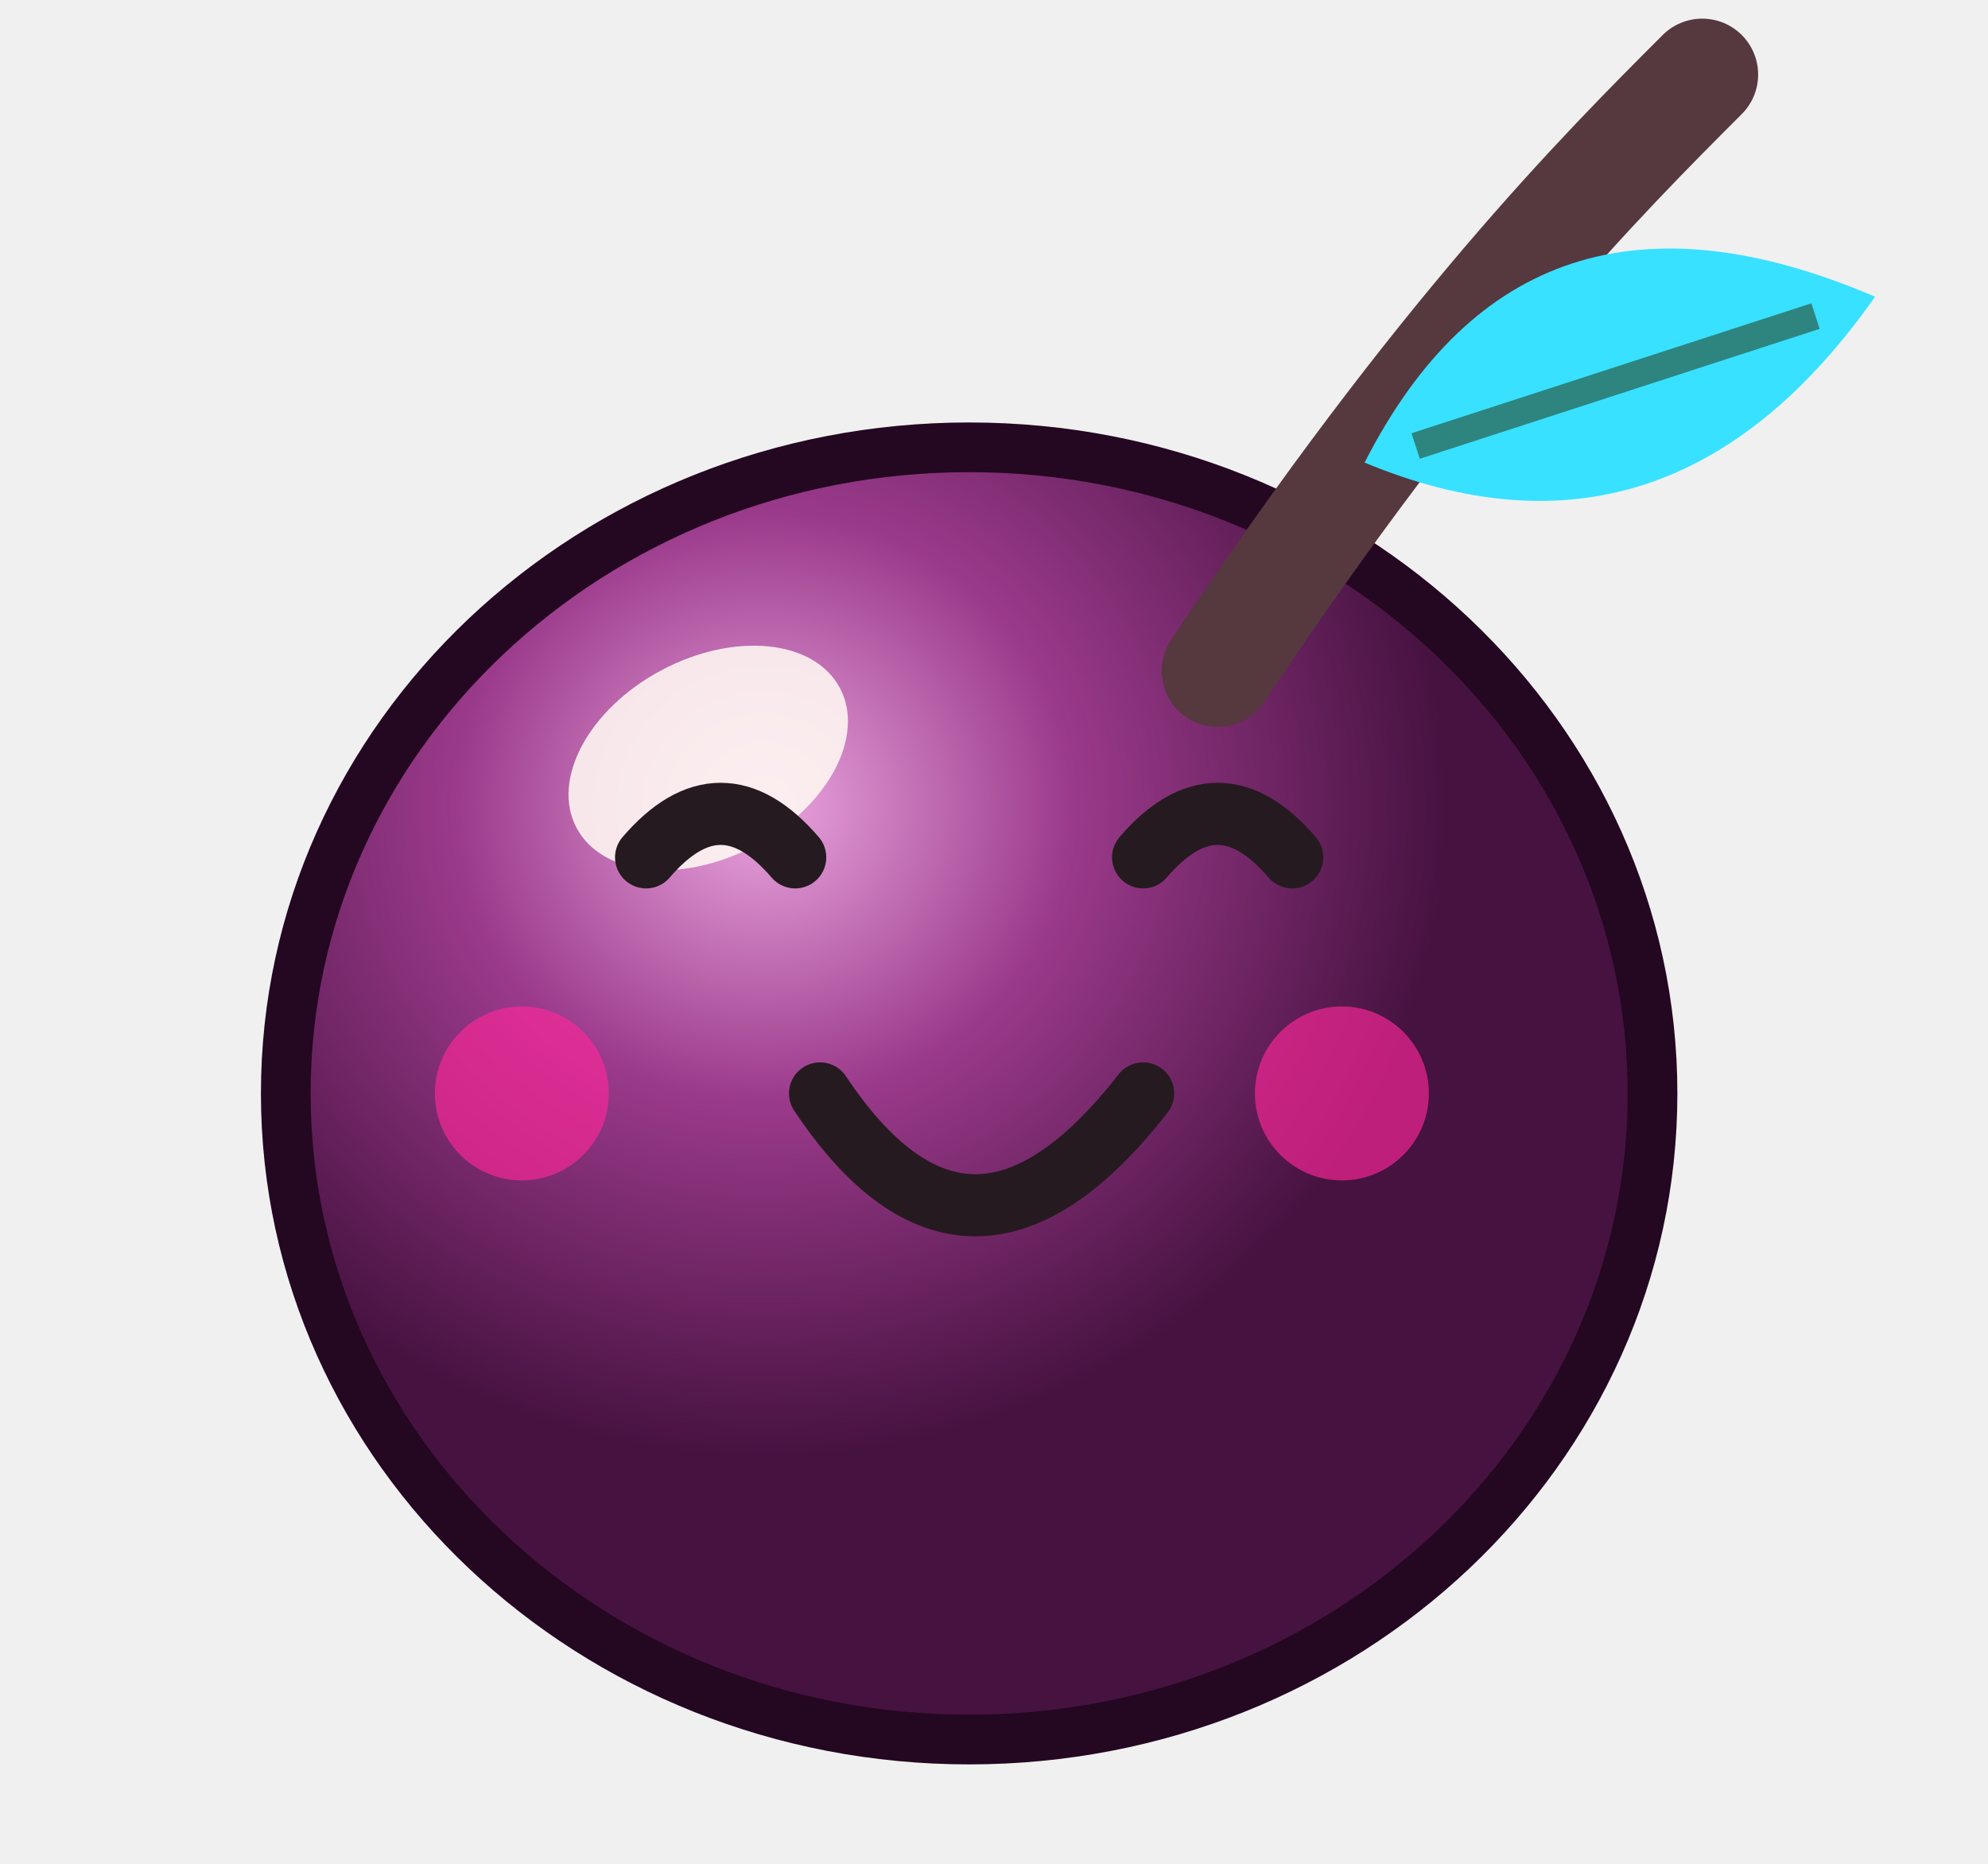
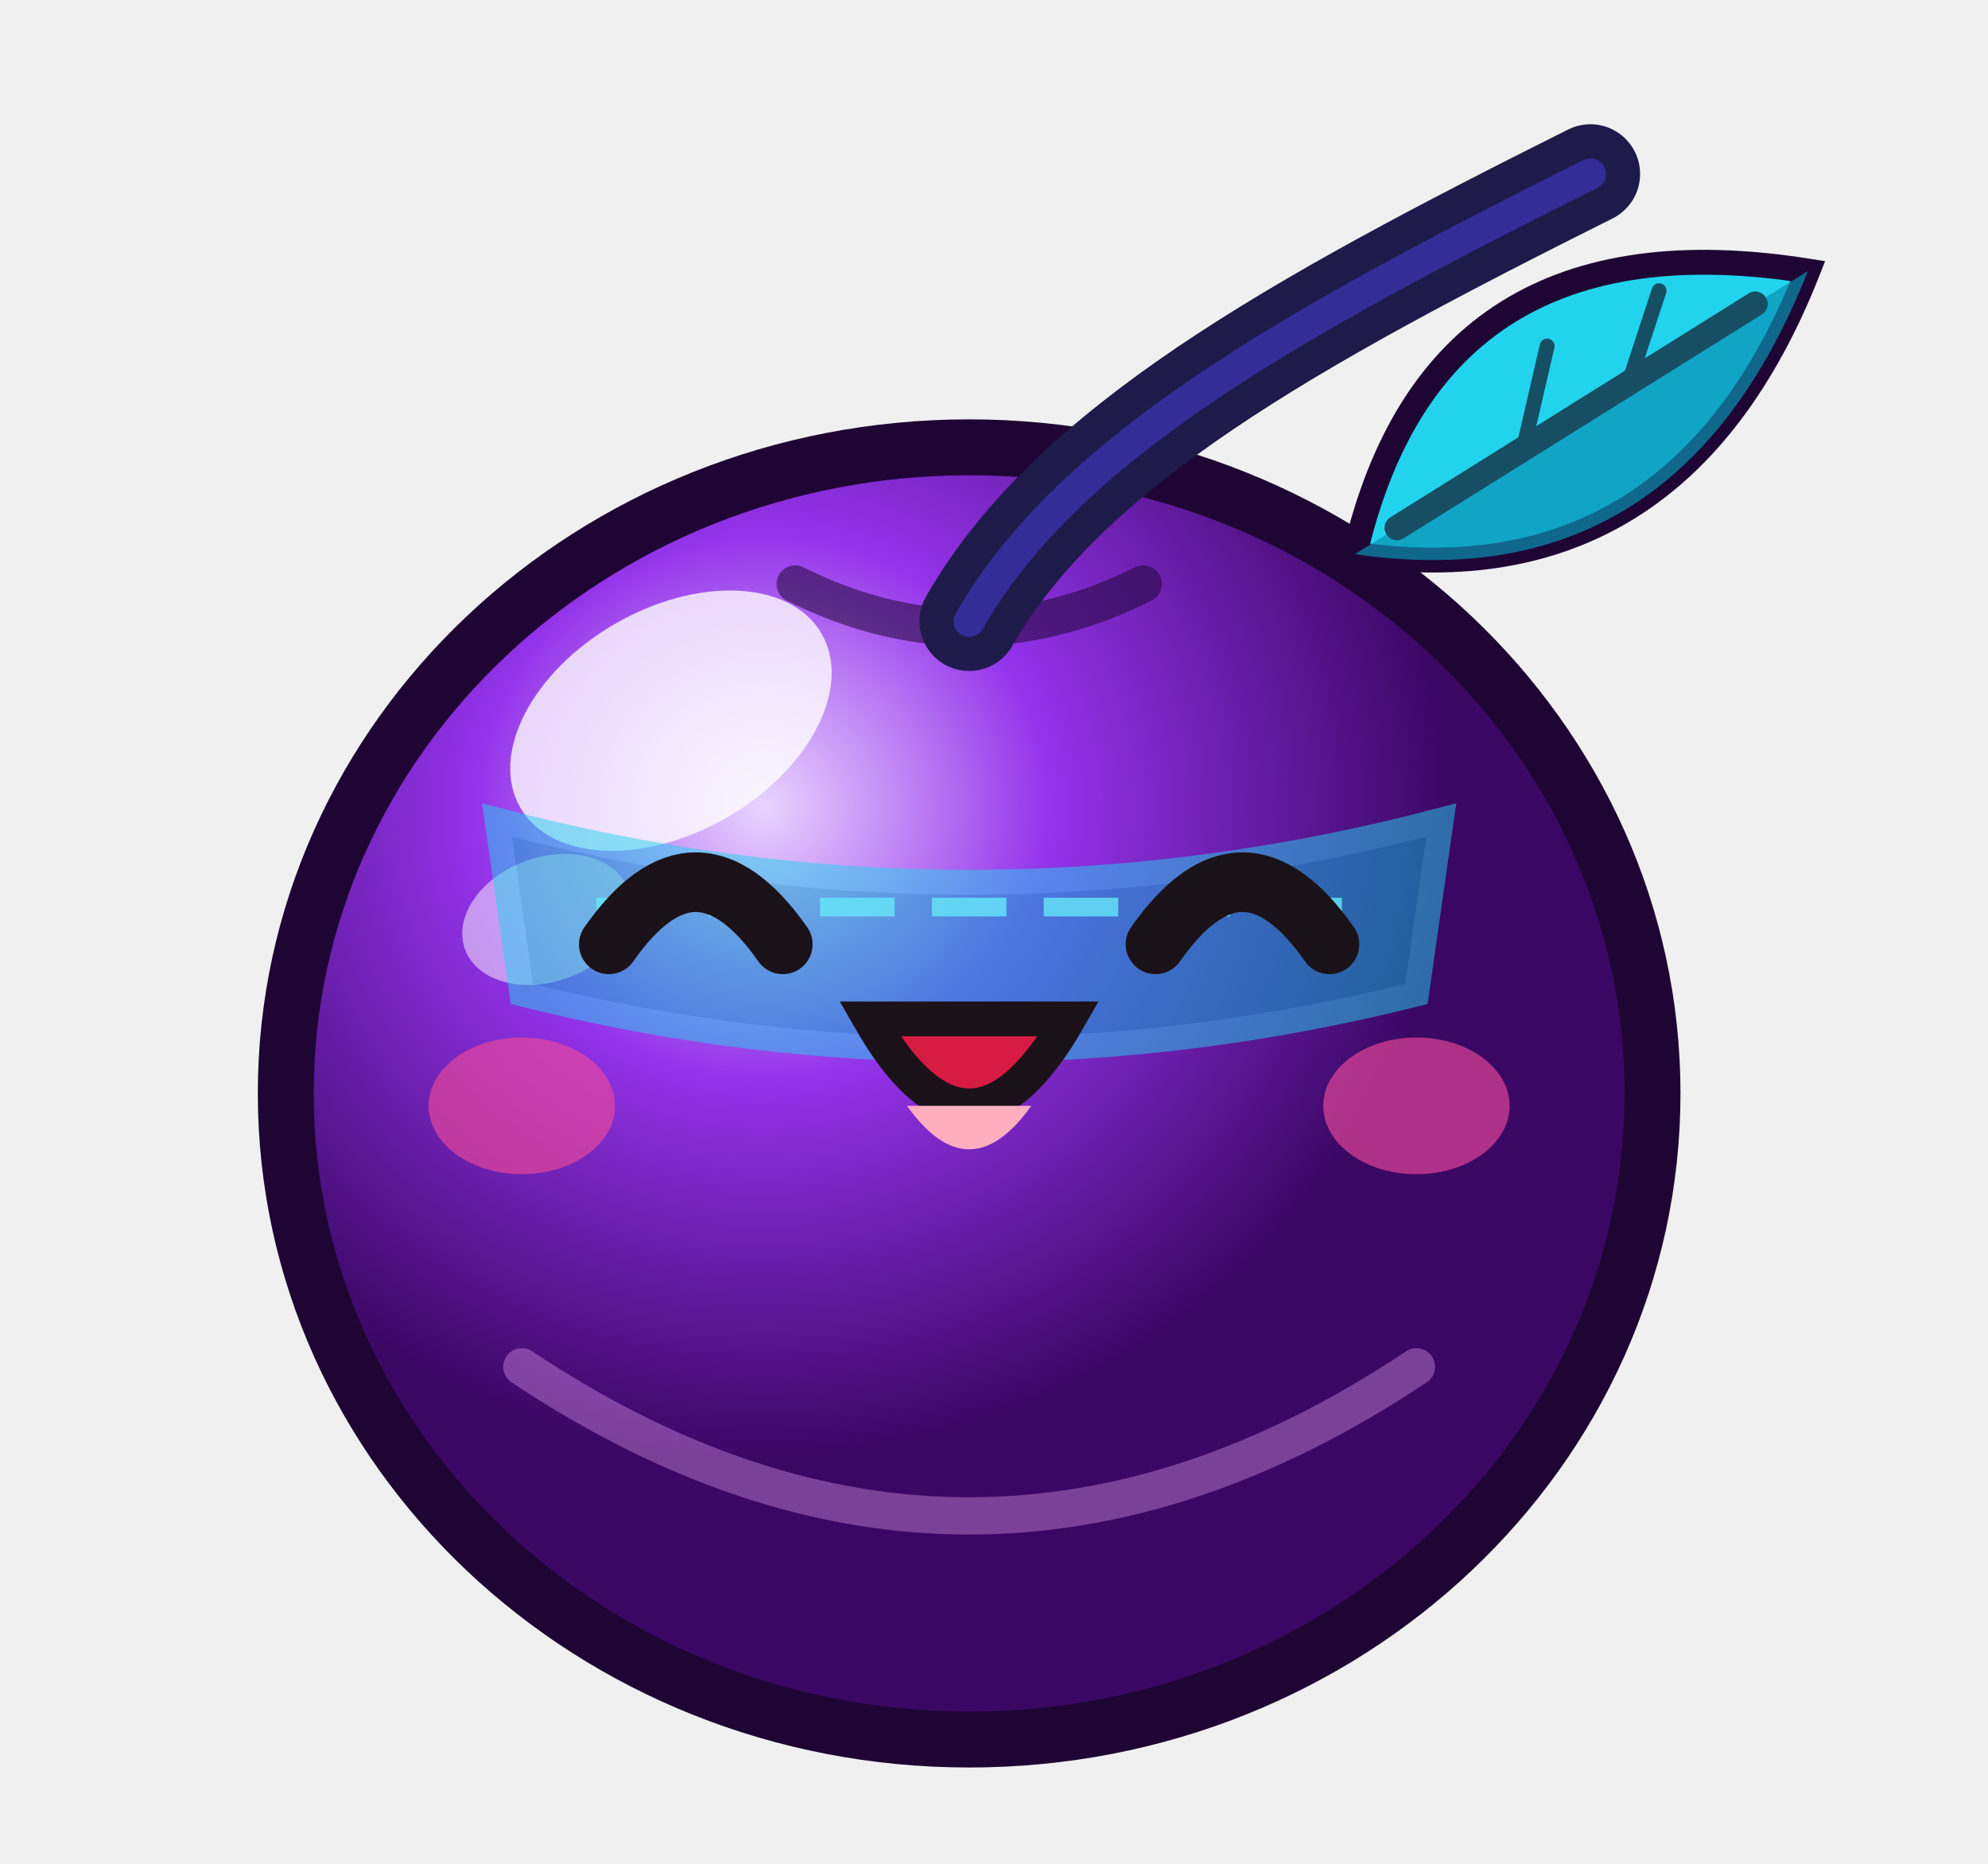
<svg xmlns="http://www.w3.org/2000/svg" width="160" height="150" viewBox="0 0 160 150">
  <defs>
-     <radialGradient id="g" cx="35%" cy="28%">
-       <stop offset="0" stop-color="#EAA6DF" />
-       <stop offset=".45" stop-color="#9B3A8B" />
-       <stop offset="1" stop-color="#461240" />
+     <radialGradient id="cherry_grad" cx="35%" cy="28%">
+       <stop offset="0%" stop-color="#E9D5FF" />
+       <stop offset="42%" stop-color="#9333EA" />
+       <stop offset="100%" stop-color="#3B0764" />
    </radialGradient>
  </defs>
-   <ellipse cx="78" cy="88" rx="55" ry="52" fill="url(#g)" stroke="#240721" stroke-width="4" />
-   <ellipse cx="57" cy="61" rx="12" ry="8" fill="#FFF8F2" opacity=".88" transform="rotate(-28 57 61)" />
-   <path d="M98 54 C116 27 129 14 137 6" fill="none" stroke="#56383F" stroke-width="9" stroke-linecap="round" />
-   <path d="M 108.84 31 Q 129 10.84 152.04 31 Q 129 48.28 108.84 31 Z" fill="#38E1FF" transform="rotate(-18 129 31)" />
-   <path d="M 113.16 31 L 147.0 31" stroke="#28533A" stroke-width="2.16" opacity=".65" transform="rotate(-18 129 31)" />
-   <path d="M52 69 q6 -7 12 0" stroke="#251A20" stroke-width="5" fill="none" stroke-linecap="round" />
-   <path d="M92 69 q6 -7 12 0" stroke="#251A20" stroke-width="5" fill="none" stroke-linecap="round" />
-   <path d="M66 88 q12 18 26 0" stroke="#251A20" stroke-width="5" fill="none" stroke-linecap="round" />
-   <circle cx="42" cy="88" r="7" fill="#FF269A" opacity=".65" />
-   <circle cx="108" cy="88" r="7" fill="#FF269A" opacity=".65" />
+   <ellipse cx="78" cy="88" rx="55" ry="52" fill="url(#cherry_grad)" stroke="#1E0533" stroke-width="4.5" />
+   <ellipse cx="54" cy="58" rx="14" ry="9" fill="#FFFFFF" opacity=".78" transform="rotate(-30 54 58)" />
+   <ellipse cx="44" cy="74" rx="7" ry="5" fill="#FFFFFF" opacity=".5" transform="rotate(-20 44 74)" />
+   <path d="M42 110 Q78 134 114 110" stroke="#F0ABFC" stroke-width="3" fill="none" opacity=".35" stroke-linecap="round" />
+   <path d="M64 47 Q78 54 92 47" stroke="#1E0533" stroke-width="3" fill="none" opacity=".55" stroke-linecap="round" />
+   <path d="M78 50 C86 36 104 26 128 14" fill="none" stroke="#1E1B4B" stroke-width="8" stroke-linecap="round" />
+   <path d="M78 50 C86 36 104 26 128 14" fill="none" stroke="#4338CA" stroke-width="2.5" opacity=".6" stroke-linecap="round" />
+   <g transform="rotate(-32 126 34)">
+     <path d="M 106 34 Q 126 14 149 34 Q 126 51 106 34 Z" fill="#22D3EE" stroke="#1E0533" stroke-width="2" />
+     <path d="M 106 34 Q 126 51 149 34 Z" fill="#0891B2" opacity=".7" />
+     <line x1="110" y1="34" x2="144" y2="34" stroke="#164E63" stroke-width="2" stroke-linecap="round" />
+     <line x1="122" y1="34" x2="128" y2="28" stroke="#164E63" stroke-width="1.2" stroke-linecap="round" />
+     <line x1="132" y1="34" x2="138" y2="29" stroke="#164E63" stroke-width="1.2" stroke-linecap="round" />
+   </g>
+   <path d="M40 66 Q78 76 116 66 L114 80 Q78 89 42 80 Z" fill="#06B6D4" opacity=".5" stroke="#22D3EE" stroke-width="2" />
+   <line x1="48" y1="73" x2="108" y2="73" stroke="#67E8F9" stroke-width="1.5" stroke-dasharray="6,3" opacity=".8" />
+   <path d="M49 76 Q56 66 63 76" stroke="#1A1218" stroke-width="4.8" fill="none" stroke-linecap="round" />
+   <path d="M93 76 Q100 66 107 76" stroke="#1A1218" stroke-width="4.8" fill="none" stroke-linecap="round" />
+   <path d="M70 82 Q78 96 86 82 Z" fill="#D81B43" stroke="#1A1218" stroke-width="2.8" />
+   <path d="M73 89 Q78 96 83 89 Z" fill="#FFAEC0" />
+   <ellipse cx="42" cy="89" rx="7.5" ry="5.5" fill="#EC4899" opacity=".65" />
+   <ellipse cx="114" cy="89" rx="7.5" ry="5.5" fill="#EC4899" opacity=".65" />
</svg>
